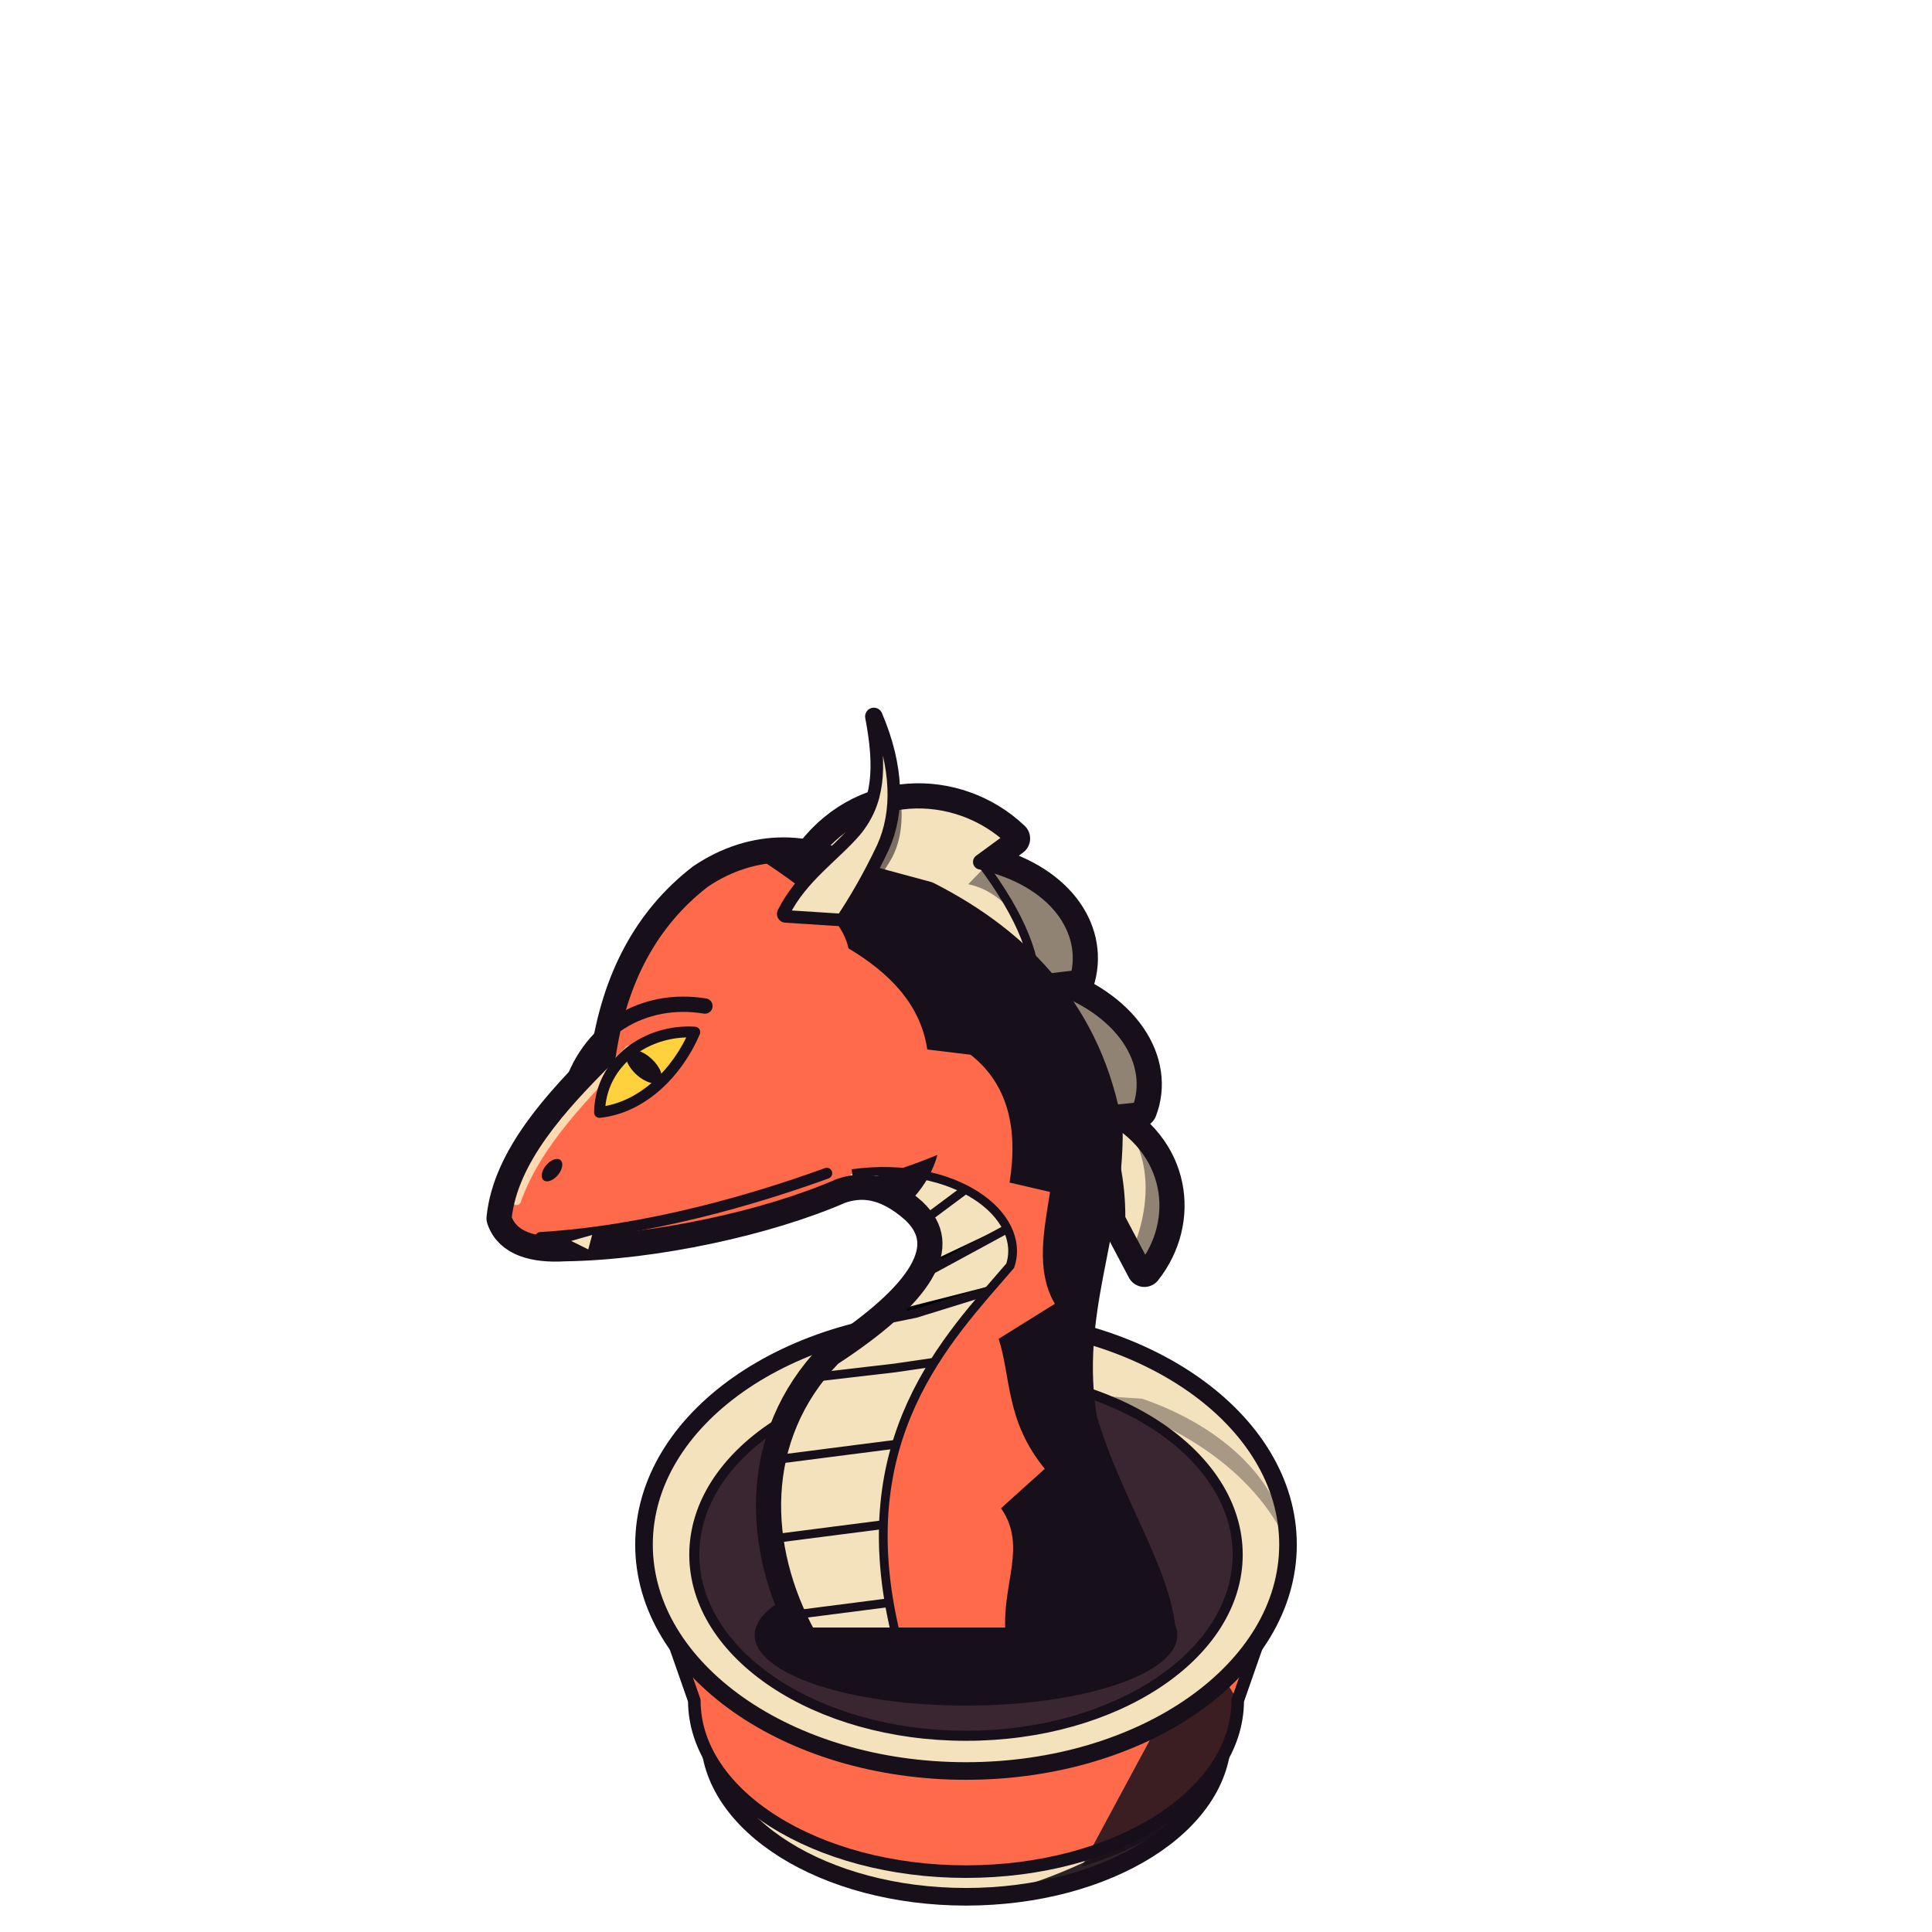
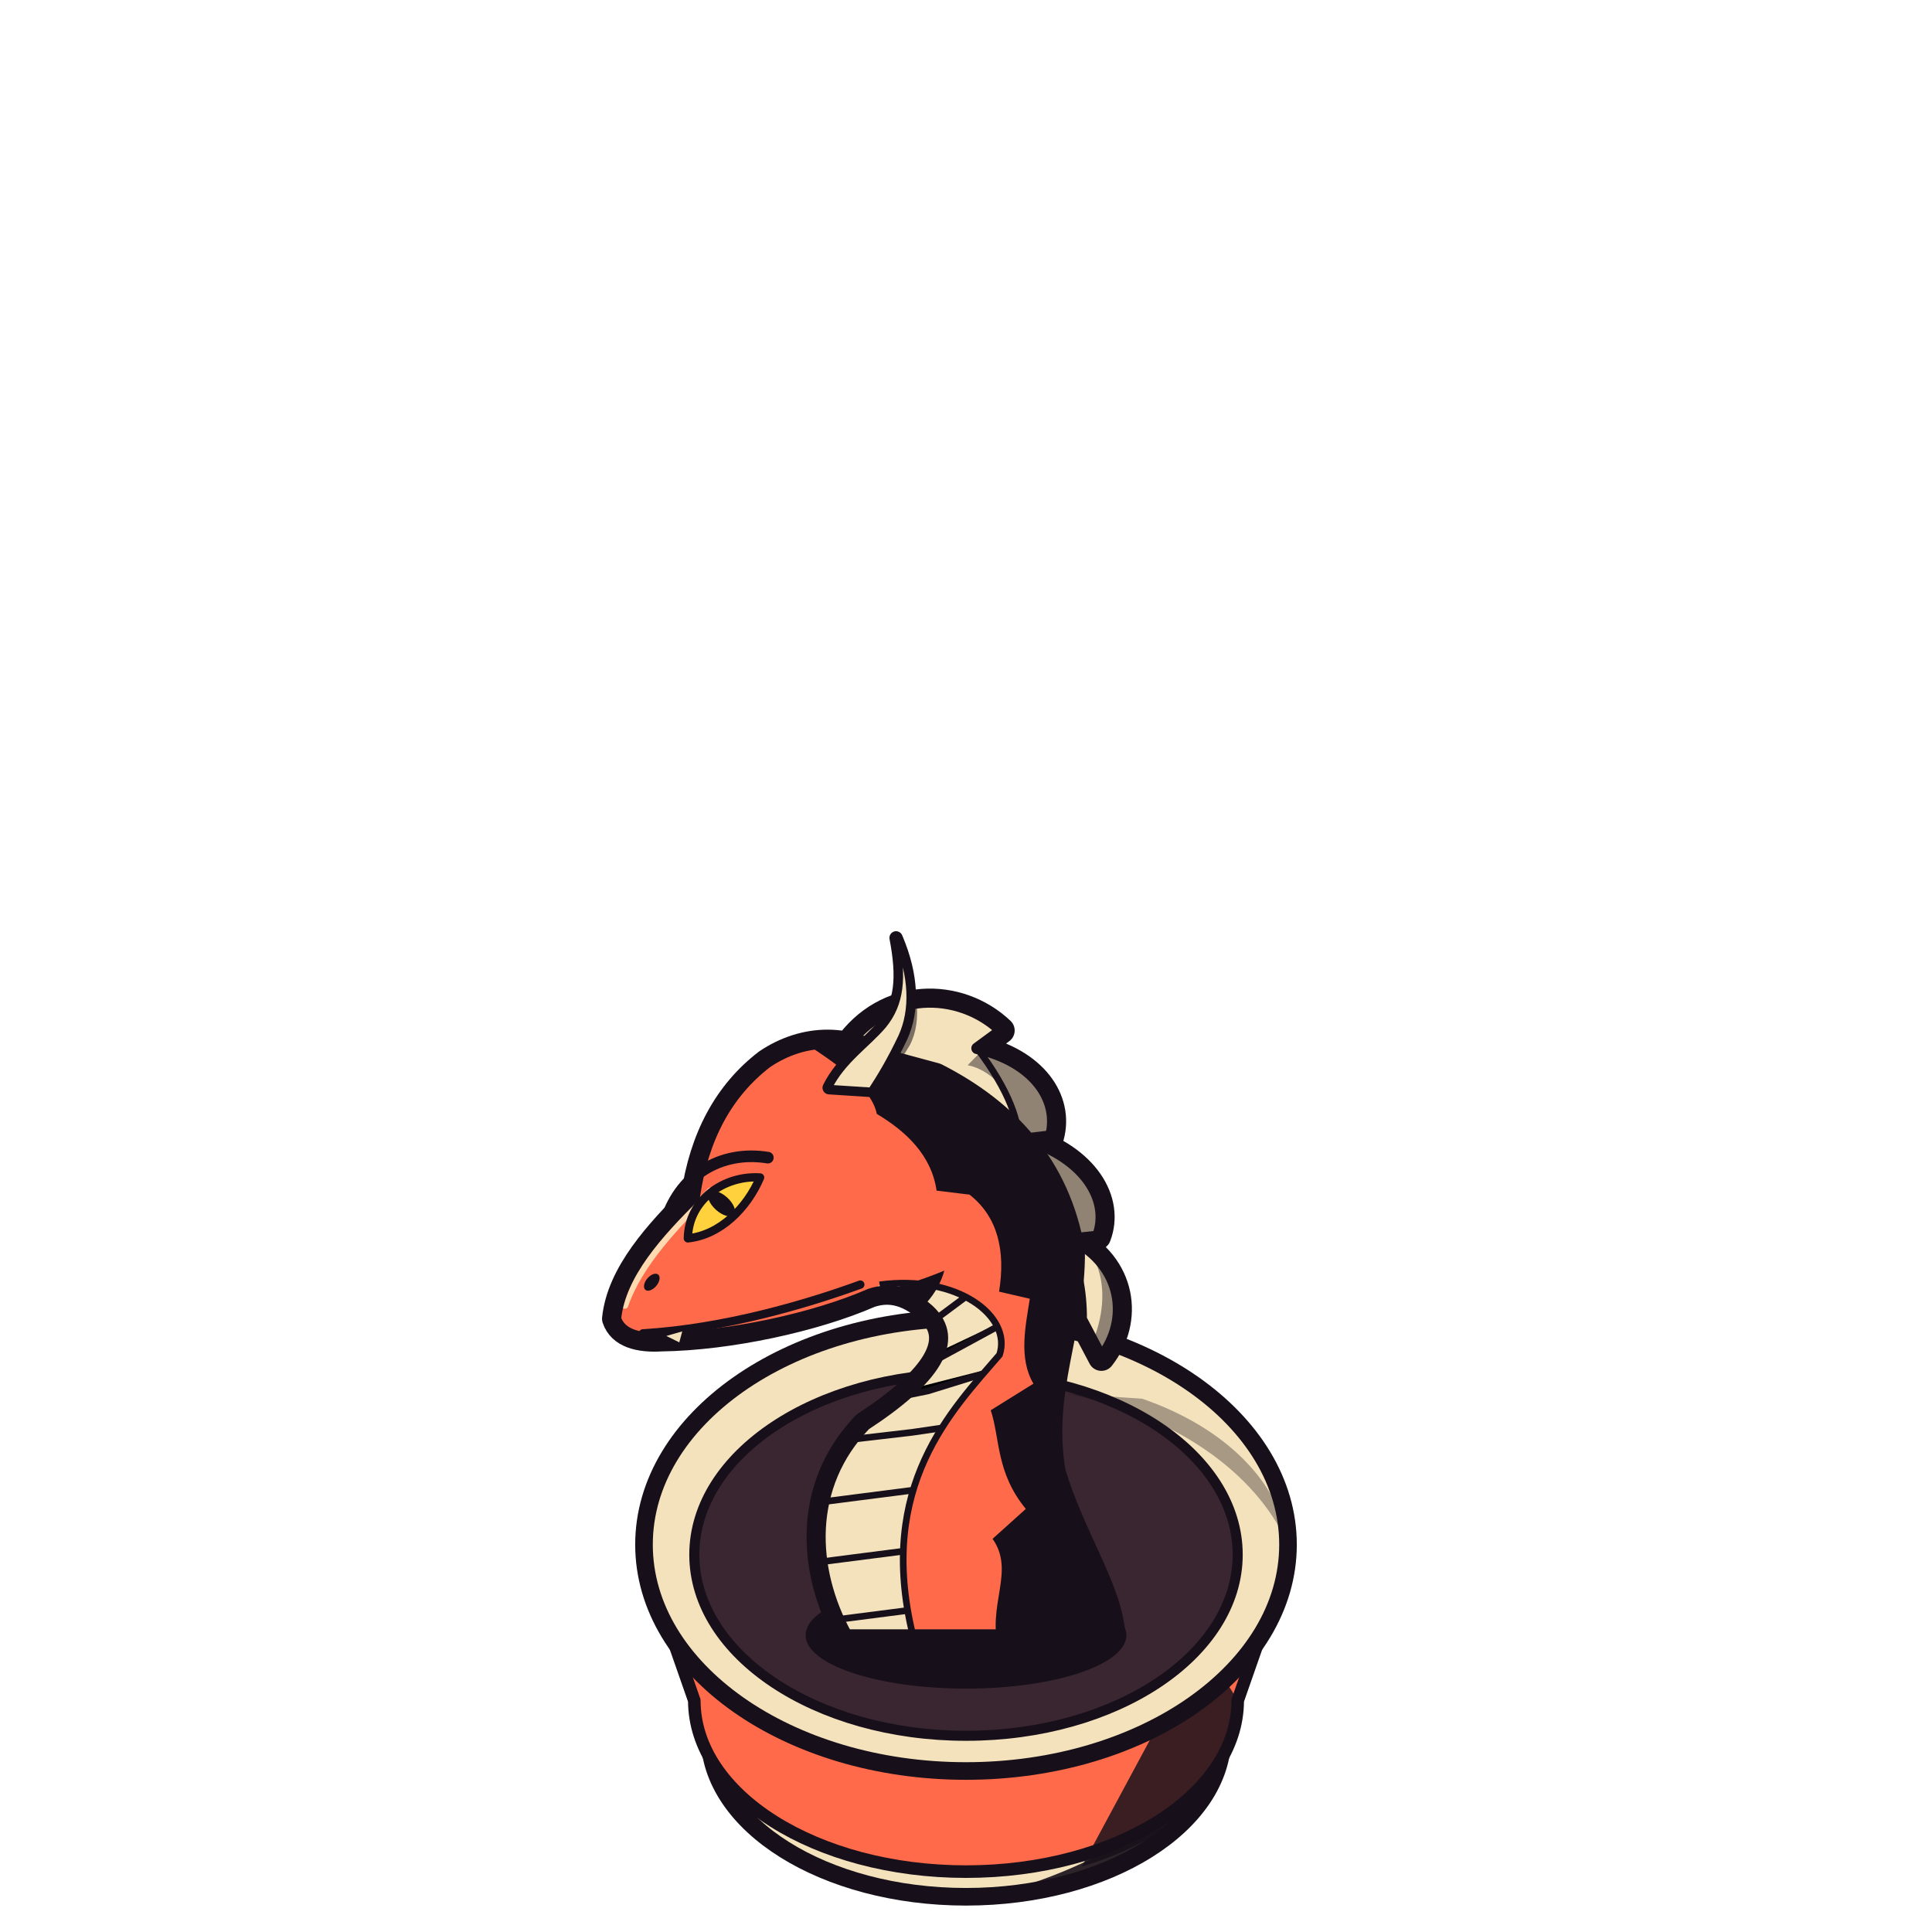
<svg xmlns="http://www.w3.org/2000/svg" viewBox="0 0 768 768" width="768" height="768">
  <path d="M256,614 L282,690 A102,64 0 0 0 486,690 L512,614 Z" fill="#f4e2bd" stroke="#17101a" stroke-width="7" stroke-linejoin="round" />
  <path d="M498,614 L486,690 A102,64 0 0 1 392,754 C440,742 478,716 486,690 Z" fill="#17101a" opacity=".9" />
  <path d="M262,636 L276,676 A108,68 0 0 0 492,676 L506,636 A128,90 0 0 1 262,636 Z" fill="#ff6a4a" stroke="#17101a" stroke-width="5" stroke-linejoin="round" />
  <path d="M470,640 L492,676 A108,68 0 0 1 430,742 L458,690 Z" fill="#17101a" opacity=".85" />
  <ellipse cx="384" cy="614" rx="128" ry="90" fill="#f4e2bd" stroke="#17101a" stroke-width="7" />
  <ellipse cx="384" cy="618" rx="108" ry="72" fill="#3a2630" stroke="#17101a" stroke-width="4" />
  <path d="M424,554 A128,90 0 0 1 512,614 A108,72 0 0 0 454,556 Z" fill="#17101a" opacity=".35" />
-   <ellipse cx="384" cy="650" rx="84" ry="28" fill="#17101a" />
-   <g transform="translate(384 650) scale(0.87) translate(-384 -650)">
-     <path d="M311.8,296.1 C335.7,261.5 379.6,261.6 405.3,286.0 L390.7,296.7 C425.2,304.5 440.9,327.8 435.1,349.6 L420.0,351.4 C456.5,362.7 471.5,388.7 463.3,410.0 L447.9,411.6 C479.0,427.3 483.1,460.6 465.5,482.9 L453.3,459.8 C453.5,425.0 439.8,397.7 416.1,376.8 C390.9,345.1 360.5,316.5 311.8,296.1 Z" fill="none" stroke="#17101a" stroke-width="16" stroke-linejoin="round" />
-     <path d="M311.8,296.1 C335.7,261.5 379.6,261.6 405.3,286.0 L390.7,296.7 C425.2,304.5 440.9,327.8 435.1,349.6 L420.0,351.4 C456.5,362.7 471.5,388.7 463.3,410.0 L447.9,411.6 C479.0,427.3 483.1,460.6 465.5,482.9 L453.3,459.8 C453.5,425.0 439.8,397.7 416.1,376.8 C390.9,345.1 360.5,316.5 311.8,296.1 Z" fill="#f4e2bd" stroke="#17101a" stroke-width="7" stroke-linejoin="round" />
-     <path d="M390.7,296.7 C410.2,322.5 416.7,341.8 415.8,356.2 M420.0,351.4 C439.4,377.1 446.0,396.5 447.2,414.3" fill="none" stroke="#17101a" stroke-width="4" />
-     <path d="M405.3,286.0 L390.7,296.7 C425.2,304.5 440.9,327.8 435.1,349.6 L420.0,351.4 C456.5,362.7 471.5,388.7 463.3,410.0 L447.9,411.6 C479.0,427.3 483.1,460.6 465.5,482.9 L462.0,468.9 C473.5,435.0 458.7,410.2 441.3,408.4 C448.6,381.1 433.2,362.3 416.0,360.6 C421.6,334.3 403.2,310.3 385.0,306.9 Z" fill="#17101a" opacity=".45" />
-     <clipPath id="c2">
-       <path d="M172.9,459.5 C175.7,432.4 198.4,407.7 220.4,385.8 C225.5,350.6 240.0,323.7 264.0,305.2 C287.2,289.5 315.0,289.6 335.7,305.4 L365.7,313.5 C408.2,335.1 438.9,368.2 447.6,418.8 C448.1,466.0 427.6,502.3 436.0,552.0 C448.0,592.0 470.0,622.0 472.0,650.0 L312.0,650.0 C290.0,610.0 288.0,560.0 323.3,523.3 C365.1,496.0 380.9,472.5 361.6,454.4 C347.4,441.8 335.8,441.6 326.1,444.9 C292.9,459.4 241.6,470.6 200.5,471.2 C187.1,472.0 176.1,469.1 172.9,459.5 Z" />
-     </clipPath>
-     <path d="M172.9,459.5 C175.7,432.4 198.4,407.7 220.4,385.8 C225.5,350.6 240.0,323.7 264.0,305.2 C287.2,289.5 315.0,289.6 335.7,305.4 L365.7,313.5 C408.2,335.1 438.9,368.2 447.6,418.8 C448.1,466.0 427.6,502.3 436.0,552.0 C448.0,592.0 470.0,622.0 472.0,650.0 L312.0,650.0 C290.0,610.0 288.0,560.0 323.3,523.3 C365.1,496.0 380.9,472.5 361.6,454.4 C347.4,441.8 335.8,441.6 326.1,444.9 C292.9,459.4 241.6,470.6 200.5,471.2 C187.1,472.0 176.1,469.1 172.9,459.5 Z" fill="none" stroke="#17101a" stroke-width="16" stroke-linejoin="round" />
-     <path d="M172.9,459.5 C175.7,432.4 198.4,407.7 220.4,385.8 C225.5,350.6 240.0,323.7 264.0,305.2 C287.2,289.5 315.0,289.6 335.7,305.4 L365.7,313.5 C408.2,335.1 438.9,368.2 447.6,418.8 C448.1,466.0 427.6,502.3 436.0,552.0 C448.0,592.0 470.0,622.0 472.0,650.0 L312.0,650.0 C290.0,610.0 288.0,560.0 323.3,523.3 C365.1,496.0 380.9,472.5 361.6,454.4 C347.4,441.8 335.8,441.6 326.1,444.9 C292.9,459.4 241.6,470.6 200.5,471.2 C187.1,472.0 176.1,469.1 172.9,459.5 Z" fill="#ff6a4a" />
-     <g clip-path="url(#c2)">
-       <clipPath id="c2b">
-         <path d="M312.0,650.0 C290.0,610.0 288.0,560.0 323.3,523.3 C365.1,496.0 380.9,472.5 361.6,454.4 C347.4,441.8 335.8,441.6 326.1,444.9 L332.0,439.1 C379.1,432.7 411.8,458.2 404.2,481.2 C375.6,514.5 330.0,560.0 352.0,650.0 Z" />
+   <g transform="translate(384 650) scale(0.759) translate(-384 -650)">
+     <ellipse cx="384" cy="650" rx="84" ry="28" fill="#17101a" />
+     <g transform="translate(384 650) scale(0.87) translate(-384 -650)">
+       <path d="M311.8,296.1 C335.7,261.5 379.6,261.6 405.3,286.0 L390.7,296.7 C425.2,304.5 440.9,327.8 435.1,349.6 L420.0,351.4 C456.5,362.7 471.5,388.7 463.3,410.0 L447.9,411.6 C479.0,427.3 483.1,460.6 465.5,482.9 L453.3,459.8 C453.5,425.0 439.8,397.7 416.1,376.8 C390.9,345.1 360.5,316.5 311.8,296.1 Z" fill="none" stroke="#17101a" stroke-width="16" stroke-linejoin="round" />
+       <path d="M311.8,296.1 C335.7,261.5 379.6,261.6 405.3,286.0 L390.7,296.7 C425.2,304.5 440.9,327.8 435.1,349.6 L420.0,351.4 C456.5,362.7 471.5,388.7 463.3,410.0 L447.9,411.6 C479.0,427.3 483.1,460.6 465.5,482.9 L453.3,459.8 C453.5,425.0 439.8,397.7 416.1,376.8 C390.9,345.1 360.5,316.5 311.8,296.1 Z" fill="#f4e2bd" stroke="#17101a" stroke-width="7" stroke-linejoin="round" />
+       <path d="M390.7,296.7 C410.2,322.5 416.7,341.8 415.8,356.2 M420.0,351.4 C439.4,377.1 446.0,396.5 447.2,414.3" fill="none" stroke="#17101a" stroke-width="4" />
+       <path d="M405.3,286.0 L390.7,296.7 C425.2,304.5 440.9,327.8 435.1,349.6 L420.0,351.4 C456.5,362.7 471.5,388.7 463.3,410.0 L447.9,411.6 C479.0,427.3 483.1,460.6 465.5,482.9 L462.0,468.9 C473.5,435.0 458.7,410.2 441.3,408.4 C448.6,381.1 433.2,362.3 416.0,360.6 C421.6,334.3 403.2,310.3 385.0,306.9 Z" fill="#17101a" opacity=".45" />
+       <clipPath id="c2">
+         <path d="M172.9,459.5 C175.7,432.4 198.4,407.7 220.4,385.8 C225.5,350.6 240.0,323.7 264.0,305.2 C287.2,289.5 315.0,289.6 335.7,305.4 L365.7,313.5 C408.2,335.1 438.9,368.2 447.6,418.8 C448.1,466.0 427.6,502.3 436.0,552.0 C448.0,592.0 470.0,622.0 472.0,650.0 L312.0,650.0 C290.0,610.0 288.0,560.0 323.3,523.3 C365.1,496.0 380.9,472.5 361.6,454.4 C347.4,441.8 335.8,441.6 326.1,444.9 C292.9,459.4 241.6,470.6 200.5,471.2 C187.1,472.0 176.1,469.1 172.9,459.5 Z" />
      </clipPath>
-       <path d="M312.0,650.0 C290.0,610.0 288.0,560.0 323.3,523.3 C365.1,496.0 380.9,472.5 361.6,454.4 C347.4,441.8 335.8,441.6 326.1,444.9 L332.0,439.1 C379.1,432.7 411.8,458.2 404.2,481.2 C375.6,514.5 330.0,560.0 352.0,650.0 Z" fill="#f4e2bd" />
-       <g clip-path="url(#c2b)" stroke="#17101a" stroke-width="4">
-         <path d="M297.3,506.3 L355.5,467.4 L411.9,425.4" />
-         <path d="M298.0,512.4 L364.0,485.4 L426.4,451.5" />
-         <path d="M289.2,517.5 L361.0,503.0 L431.0,481.3" />
-         <path d="M280.2,536.2 L351.6,527.9 L423.8,517.3" />
-         <path d="M280.0,572.0 L350.0,563.0 L420.0,554.0" />
-         <path d="M280.0,608.0 L350.0,599.0 L420.0,590.0" />
-         <path d="M280.0,644.0 L350.0,635.0 L420.0,626.0" />
-       </g>
-       <path d="M332.0,439.1 C379.1,432.7 411.8,458.2 404.2,481.2 C375.6,514.5 330.0,560.0 352.0,650.0" fill="none" stroke="#17101a" stroke-width="4" />
-       <path d="M276.3,286.6 L404.5,212.6 L448.5,288.8 L488.5,358.1 L527.7,451.3 L520.0,560.0 L520.0,660.0 L404.0,660.0 C396.0,632.0 414.0,612.0 400.0,592.0 L420.0,574.0 C402.0,552.0 404.6,532.0 398.9,514.6 L424.6,498.6 C415.5,483.2 419.9,463.8 422.4,447.5 L403.9,443.2 C407.9,418.5 403.1,398.1 386.1,384.8 L366.3,382.4 C363.2,361.1 348.0,346.8 330.3,336.2 C326.5,317.6 298.7,301.4 276.3,286.6 Z" fill="#17101a" />
-       <g transform="translate(44 0) rotate(-30 404 520)">
-         <path d="M336,394 C300,390 250,374 214,354 C230,374 290,402 336,418 C356,420 372,414 382,404 C366,402 350,398 336,394 Z" fill="#17101a" />
-         <path d="M205,326 C226,308 256,300 284,292" fill="none" stroke="#ffd9b0" stroke-width="4" stroke-linecap="round" />
-       </g>
-     </g>
-     <path d="M172.9,459.5 C175.7,432.4 198.4,407.7 220.4,385.8 C225.5,350.6 240.0,323.7 264.0,305.2 C287.2,289.5 315.0,289.6 335.7,305.4 L365.7,313.5 C408.2,335.1 438.9,368.2 447.6,418.8 C448.1,466.0 427.6,502.3 436.0,552.0 C448.0,592.0 470.0,622.0 472.0,650.0 L312.0,650.0 C290.0,610.0 288.0,560.0 323.3,523.3 C365.1,496.0 380.9,472.5 361.6,454.4 C347.4,441.8 335.8,441.6 326.1,444.9 C292.9,459.4 241.6,470.6 200.5,471.2 C187.1,472.0 176.1,469.1 172.9,459.5 Z" fill="none" stroke="#17101a" stroke-width="7" stroke-linejoin="round" />
-     <g transform="translate(44 0) rotate(-30 404 520)">
-       <g transform="translate(284,304)">
-         <g transform="scale(1)">
-           <path d="M-26,6 C-14,-14 12,-16 30,-4 C14,8 -8,14 -26,6 Z" fill="#ffd23d" stroke="#17101a" stroke-width="5" stroke-linejoin="round" />
-           <ellipse cx="2" cy="-2" rx="5" ry="10" transform="rotate(-18 2 -2)" fill="#17101a" />
-           <path d="M-34,-8 C-12,-30 18,-30 40,-12" fill="none" stroke="#17101a" stroke-width="7" stroke-linecap="round" />
+       <path d="M172.9,459.5 C175.7,432.4 198.4,407.7 220.4,385.8 C225.5,350.6 240.0,323.7 264.0,305.2 C287.2,289.5 315.0,289.6 335.7,305.4 L365.7,313.5 C408.2,335.1 438.9,368.2 447.6,418.8 C448.1,466.0 427.6,502.3 436.0,552.0 C448.0,592.0 470.0,622.0 472.0,650.0 L312.0,650.0 C290.0,610.0 288.0,560.0 323.3,523.3 C365.1,496.0 380.9,472.5 361.6,454.4 C347.4,441.8 335.8,441.6 326.1,444.9 C292.9,459.4 241.6,470.6 200.5,471.2 C187.1,472.0 176.1,469.1 172.9,459.5 Z" fill="none" stroke="#17101a" stroke-width="16" stroke-linejoin="round" />
+       <path d="M172.9,459.5 C175.7,432.4 198.4,407.7 220.4,385.8 C225.5,350.6 240.0,323.7 264.0,305.2 C287.2,289.5 315.0,289.6 335.7,305.4 L365.7,313.5 C408.2,335.1 438.9,368.2 447.6,418.8 C448.1,466.0 427.6,502.3 436.0,552.0 C448.0,592.0 470.0,622.0 472.0,650.0 L312.0,650.0 C290.0,610.0 288.0,560.0 323.3,523.3 C365.1,496.0 380.9,472.5 361.6,454.4 C347.4,441.8 335.8,441.6 326.1,444.9 C292.9,459.4 241.6,470.6 200.5,471.2 C187.1,472.0 176.1,469.1 172.9,459.5 Z" fill="#ff6a4a" />
+       <g clip-path="url(#c2)">
+         <clipPath id="c2b">
+           <path d="M312.0,650.0 C290.0,610.0 288.0,560.0 323.3,523.3 C365.1,496.0 380.9,472.5 361.6,454.4 C347.4,441.8 335.8,441.6 326.1,444.9 L332.0,439.1 C379.1,432.7 411.8,458.2 404.2,481.2 C375.6,514.5 330.0,560.0 352.0,650.0 Z" />
+         </clipPath>
+         <path d="M312.0,650.0 C290.0,610.0 288.0,560.0 323.3,523.3 C365.1,496.0 380.9,472.5 361.6,454.4 C347.4,441.8 335.8,441.6 326.1,444.9 L332.0,439.1 C379.1,432.7 411.8,458.2 404.2,481.2 C375.6,514.5 330.0,560.0 352.0,650.0 Z" fill="#f4e2bd" />
+         <g clip-path="url(#c2b)" stroke="#17101a" stroke-width="4">
+           <path d="M297.3,506.3 L355.5,467.4 L411.9,425.4" />
+           <path d="M298.0,512.4 L364.0,485.4 L426.4,451.5" />
+           <path d="M289.2,517.5 L361.0,503.0 L431.0,481.3" />
+           <path d="M280.2,536.2 L351.6,527.9 L423.8,517.3" />
+           <path d="M280.0,572.0 L350.0,563.0 L420.0,554.0" />
+           <path d="M280.0,608.0 L350.0,599.0 L420.0,590.0" />
+           <path d="M280.0,644.0 L350.0,635.0 L420.0,626.0" />
+         </g>
+         <path d="M332.0,439.1 C379.1,432.7 411.8,458.2 404.2,481.2 C375.6,514.5 330.0,560.0 352.0,650.0" fill="none" stroke="#17101a" stroke-width="4" />
+         <path d="M276.3,286.6 L404.5,212.6 L448.5,288.8 L488.5,358.1 L527.7,451.3 L520.0,560.0 L520.0,660.0 L404.0,660.0 C396.0,632.0 414.0,612.0 400.0,592.0 L420.0,574.0 C402.0,552.0 404.6,532.0 398.9,514.6 L424.6,498.6 C415.5,483.2 419.9,463.8 422.4,447.5 L403.9,443.2 C407.9,418.5 403.1,398.1 386.1,384.8 L366.3,382.4 C363.2,361.1 348.0,346.8 330.3,336.2 C326.5,317.6 298.7,301.4 276.3,286.6 Z" fill="#17101a" />
+         <g transform="translate(44 0) rotate(-30 404 520)">
+           <path d="M336,394 C300,390 250,374 214,354 C230,374 290,402 336,418 C356,420 372,414 382,404 C366,402 350,398 336,394 Z" fill="#17101a" />
+           <path d="M205,326 C226,308 256,300 284,292" fill="none" stroke="#ffd9b0" stroke-width="4" stroke-linecap="round" />
        </g>
      </g>
-       <ellipse cx="226" cy="322" rx="6" ry="3.5" fill="#17101a" transform="rotate(-20 226 322)" />
-       <path d="M206,346 C250,368 300,380 334,386" fill="none" stroke="#17101a" stroke-width="5" stroke-linecap="round" />
-       <path d="M214,352 L222,364 L230,356 Z" fill="#f4e2bd" stroke="#17101a" stroke-width="3" stroke-linejoin="round" />
-     </g>
-     <g transform="translate(44 0) rotate(-30 404 520)">
-       <g transform="translate(392 282) scale(0.5) translate(-392 -282)">
-         <path d="M362,266 C392,246 428,244 456,234 C488,222 506,196 522,150 C516,200 496,236 468,256 C442,274 420,286 404,294 Z" fill="none" stroke="#17101a" stroke-width="16" stroke-linejoin="round" />
-         <path d="M362,266 C392,246 428,244 456,234 C488,222 506,196 522,150 C516,200 496,236 468,256 C442,274 420,286 404,294 Z" fill="#f4e2bd" stroke="#17101a" stroke-width="7" stroke-linejoin="round" />
-         <path d="M468,256 C496,236 516,200 522,150 C518,212 500,252 472,270 C448,284 424,292 404,294 C428,282 448,270 468,256 Z" fill="#17101a" opacity=".55" />
+       <path d="M172.9,459.5 C175.7,432.4 198.4,407.7 220.4,385.8 C225.5,350.6 240.0,323.7 264.0,305.2 C287.2,289.5 315.0,289.6 335.7,305.4 L365.7,313.5 C408.2,335.1 438.9,368.2 447.6,418.8 C448.1,466.0 427.6,502.3 436.0,552.0 C448.0,592.0 470.0,622.0 472.0,650.0 L312.0,650.0 C290.0,610.0 288.0,560.0 323.3,523.3 C365.1,496.0 380.9,472.5 361.6,454.4 C347.4,441.8 335.8,441.6 326.1,444.9 C292.9,459.4 241.6,470.6 200.5,471.2 C187.1,472.0 176.1,469.1 172.9,459.5 Z" fill="none" stroke="#17101a" stroke-width="7" stroke-linejoin="round" />
+       <g transform="translate(44 0) rotate(-30 404 520)">
+         <g transform="translate(284,304)">
+           <g transform="scale(1)">
+             <path d="M-26,6 C-14,-14 12,-16 30,-4 C14,8 -8,14 -26,6 Z" fill="#ffd23d" stroke="#17101a" stroke-width="5" stroke-linejoin="round" />
+             <ellipse cx="2" cy="-2" rx="5" ry="10" transform="rotate(-18 2 -2)" fill="#17101a" />
+             <path d="M-34,-8 C-12,-30 18,-30 40,-12" fill="none" stroke="#17101a" stroke-width="7" stroke-linecap="round" />
+           </g>
+         </g>
+         <ellipse cx="226" cy="322" rx="6" ry="3.5" fill="#17101a" transform="rotate(-20 226 322)" />
+         <path d="M206,346 C250,368 300,380 334,386" fill="none" stroke="#17101a" stroke-width="5" stroke-linecap="round" />
+         <path d="M214,352 L222,364 L230,356 Z" fill="#f4e2bd" stroke="#17101a" stroke-width="3" stroke-linejoin="round" />
+       </g>
+       <g transform="translate(44 0) rotate(-30 404 520)">
+         <g transform="translate(392 282) scale(0.5) translate(-392 -282)">
+           <path d="M362,266 C392,246 428,244 456,234 C488,222 506,196 522,150 C516,200 496,236 468,256 C442,274 420,286 404,294 Z" fill="none" stroke="#17101a" stroke-width="16" stroke-linejoin="round" />
+           <path d="M362,266 C392,246 428,244 456,234 C488,222 506,196 522,150 C516,200 496,236 468,256 C442,274 420,286 404,294 Z" fill="#f4e2bd" stroke="#17101a" stroke-width="7" stroke-linejoin="round" />
+           <path d="M468,256 C496,236 516,200 522,150 C518,212 500,252 472,270 C448,284 424,292 404,294 C428,282 448,270 468,256 Z" fill="#17101a" opacity=".55" />
+         </g>
      </g>
    </g>
  </g>
</svg>
